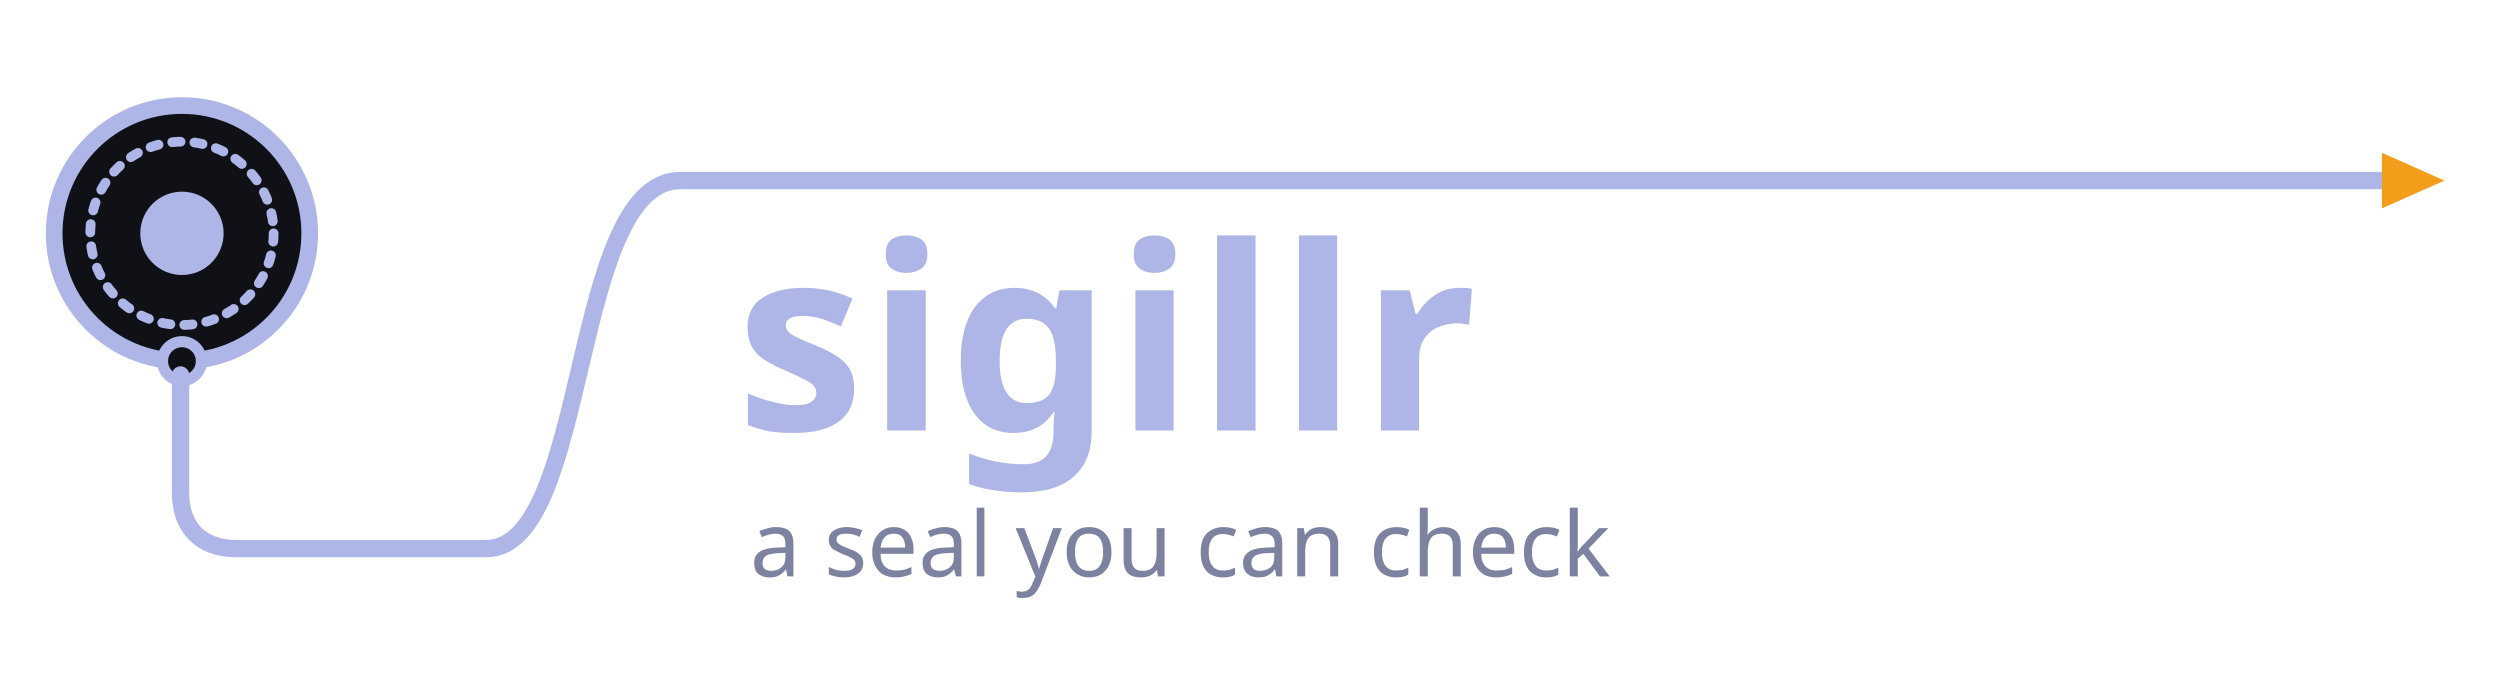
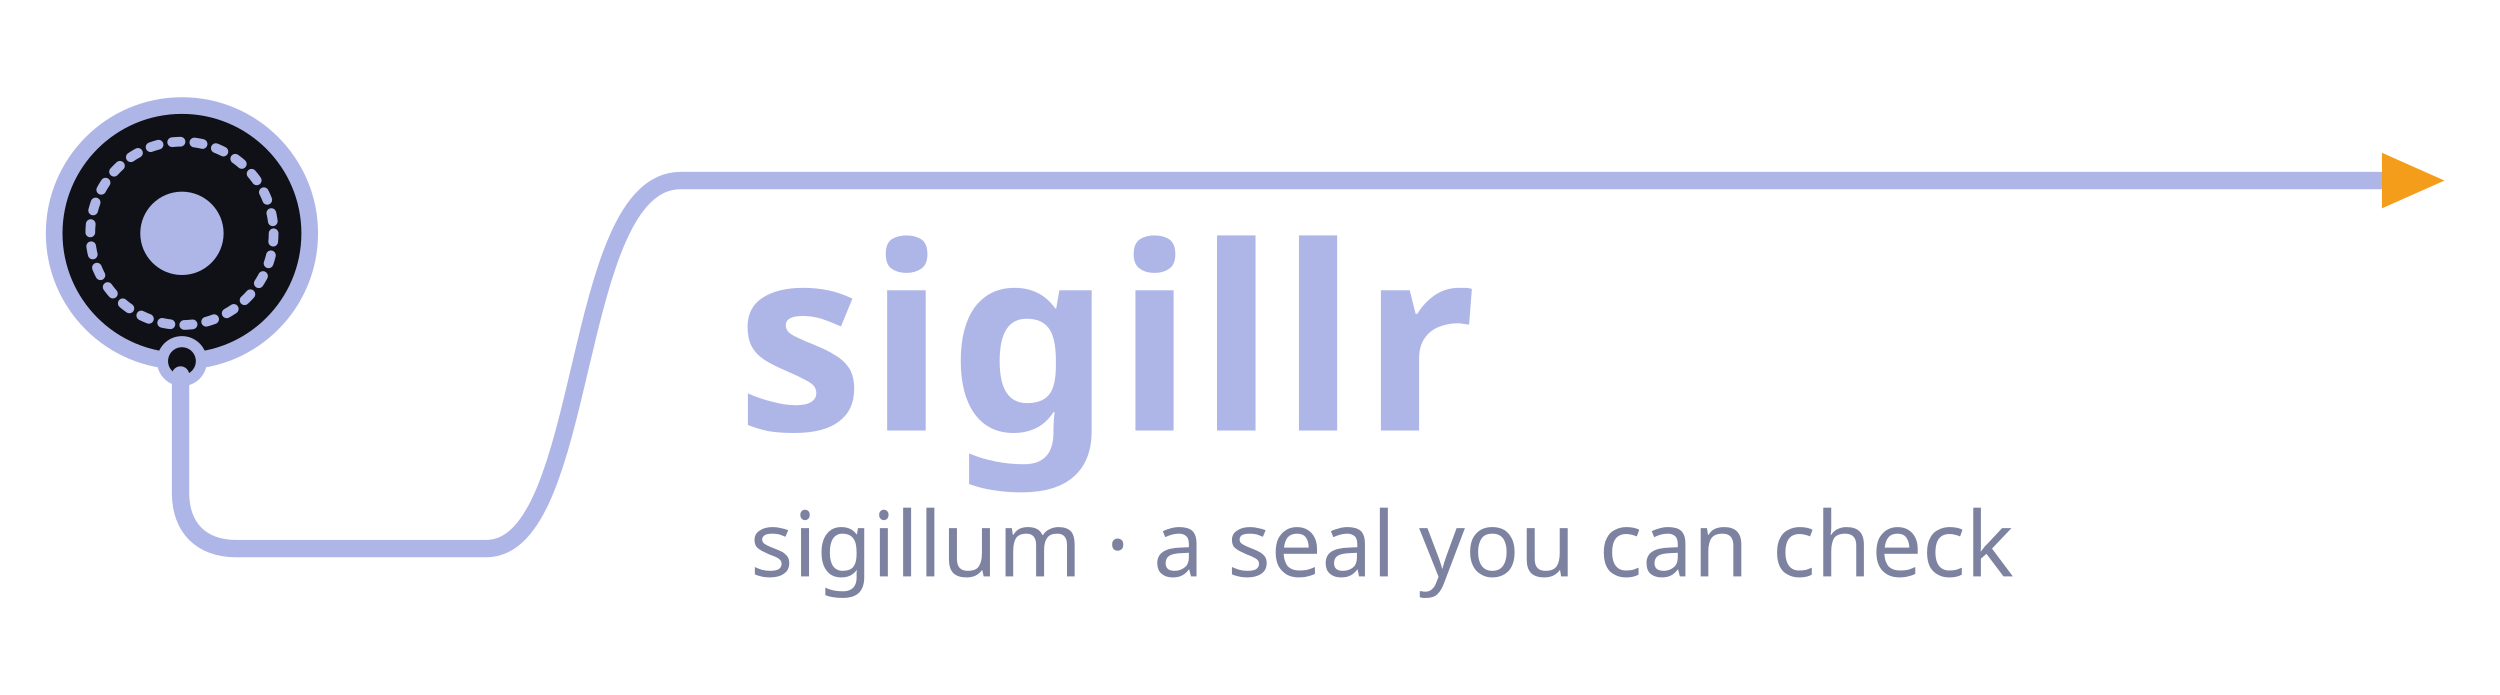
- <svg xmlns="http://www.w3.org/2000/svg" viewBox="0 0 720 200" width="720" height="200" role="img" aria-label="sigillr logo">
+ <svg xmlns="http://www.w3.org/2000/svg" viewBox="0 0 720 200" width="720" height="200" role="img" aria-label="sigillr logo: sigillum, a seal you can check">
  <g transform="translate(-2,16) scale(0.8)">
    <circle cx="68" cy="64" r="46" fill="#0F1117" stroke="#AEB6E8" stroke-width="6" />
    <circle cx="68" cy="64" r="33" fill="none" stroke="#AEB6E8" stroke-width="3.5" stroke-dasharray="3 5" stroke-linecap="round" />
    <circle cx="68" cy="64" r="15" fill="#AEB6E8" />
    <circle cx="68" cy="110" r="7" fill="#0F1117" stroke="#AEB6E8" stroke-width="4" />
  </g>
  <path d="M52 108 V142 C52 152 58 158 68 158 H140 C170 158 164 52 196 52 H686" fill="none" stroke="#AEB6E8" stroke-width="5" stroke-linecap="round" />
  <path d="M686 44 L704 52 L686 60 Z" fill="#F49D1A" />
  <path d="M246 112Q246 118.2 241.6 121.4Q237.3 124.7 228.7 124.7Q224.5 124.7 221.5 124.2Q218.4 123.6 215.4 122.4V113.3Q218.7 114.8 222.4 115.7Q226.2 116.7 229.1 116.7Q232.3 116.7 233.7 115.7Q235.1 114.8 235.1 113.2Q235.1 112.2 234.5 111.3Q234 110.5 232.1 109.5Q230.3 108.5 226.4 106.8Q222.6 105.2 220.1 103.6Q217.7 102 216.5 99.8Q215.3 97.5 215.3 94.1Q215.3 88.5 219.7 85.7Q224.1 82.9 231.3 82.9Q235.1 82.9 238.5 83.6Q241.9 84.3 245.5 86L242.2 94Q239.2 92.7 236.6 91.8Q233.9 91 231.2 91Q226.3 91 226.3 93.7Q226.3 94.6 226.9 95.4Q227.5 96.2 229.4 97.1Q231.2 98 234.7 99.4Q238.2 100.8 240.7 102.4Q243.2 103.9 244.6 106.1Q246 108.4 246 112ZM261.1 67.8Q263.5 67.8 265.3 68.9Q267.1 70.1 267.1 73.2Q267.1 76.2 265.3 77.4Q263.5 78.6 261.1 78.6Q258.6 78.6 256.8 77.4Q255.1 76.2 255.1 73.2Q255.1 70.1 256.8 68.9Q258.6 67.8 261.1 67.8ZM266.6 83.6V124H255.5V83.6ZM292.2 82.9Q299.7 82.9 303.9 88.8H304.2L305.1 83.6H314.4V124.1Q314.4 132.7 309.3 137.2Q304.2 141.8 294.2 141.8Q289.9 141.8 286.3 141.2Q282.6 140.7 279.1 139.4V130.6Q286.6 133.7 294.9 133.7Q303.4 133.7 303.4 124.5V123.7Q303.4 122.4 303.5 121.1Q303.6 119.8 303.7 118.7H303.4Q301.3 121.9 298.4 123.3Q295.5 124.7 291.9 124.7Q284.7 124.7 280.7 119.2Q276.7 113.7 276.7 103.9Q276.7 94 280.8 88.4Q285 82.9 292.2 82.9ZM295.7 91.8Q287.9 91.8 287.9 104Q287.9 116.1 295.8 116.1Q300.1 116.1 302.1 113.7Q304.1 111.3 304.1 105.3V103.9Q304.1 97.4 302.1 94.6Q300.1 91.8 295.7 91.8ZM332.5 67.8Q335 67.8 336.7 68.9Q338.5 70.1 338.5 73.2Q338.5 76.2 336.7 77.4Q335 78.6 332.5 78.6Q330 78.6 328.3 77.4Q326.5 76.2 326.5 73.2Q326.5 70.1 328.3 68.9Q330 67.8 332.5 67.8ZM338 83.6V124H327V83.6ZM361.6 124H350.5V67.8H361.6ZM385.1 124H374.1V67.8H385.1ZM420.2 82.9Q421.1 82.9 422.2 82.9Q423.3 83 423.9 83.2L423.1 93.5Q422.6 93.4 421.6 93.3Q420.6 93.1 419.9 93.1Q417.1 93.1 414.5 94.1Q411.9 95.1 410.3 97.4Q408.7 99.6 408.7 103.4V124H397.7V83.6H406L407.7 90.4H408.2Q410 87.3 413.1 85.1Q416.2 82.9 420.2 82.9Z" fill="#AEB6E8" />
-   <path d="M223.5 151.8Q226 151.8 227.3 152.9Q228.5 154.1 228.5 156.5V166H226.8L226.4 164H226.3Q225.4 165.2 224.4 165.7Q223.4 166.3 221.6 166.3Q219.7 166.3 218.4 165.3Q217.2 164.3 217.2 162.1Q217.2 160 218.8 158.9Q220.5 157.8 223.9 157.7L226.2 157.6V156.8Q226.2 155 225.5 154.4Q224.7 153.7 223.4 153.7Q222.3 153.7 221.3 154Q220.3 154.3 219.4 154.7L218.7 153Q219.6 152.5 220.9 152.2Q222.1 151.8 223.5 151.8ZM224.2 159.3Q221.6 159.4 220.6 160.1Q219.6 160.8 219.6 162.2Q219.6 163.3 220.3 163.9Q221 164.4 222.1 164.4Q223.9 164.4 225 163.4Q226.2 162.5 226.2 160.4V159.2ZM248.6 162.2Q248.6 164.2 247.1 165.2Q245.6 166.3 243.1 166.3Q241.6 166.3 240.6 166Q239.5 165.8 238.7 165.4V163.3Q239.5 163.7 240.7 164.1Q241.9 164.4 243.1 164.4Q244.9 164.4 245.6 163.9Q246.4 163.3 246.4 162.4Q246.4 161.8 246.1 161.4Q245.8 161 245.1 160.6Q244.4 160.2 243 159.7Q241.6 159.1 240.7 158.6Q239.7 158.1 239.2 157.4Q238.7 156.6 238.7 155.5Q238.7 153.7 240.1 152.8Q241.6 151.8 243.9 151.8Q245.2 151.8 246.3 152.1Q247.4 152.3 248.3 152.7L247.6 154.6Q246.7 154.2 245.7 153.9Q244.8 153.7 243.7 153.7Q242.3 153.7 241.6 154.1Q240.9 154.6 240.9 155.4Q240.9 155.9 241.2 156.3Q241.5 156.7 242.3 157.1Q243.1 157.5 244.4 158Q245.8 158.5 246.7 159Q247.6 159.6 248.1 160.3Q248.6 161 248.6 162.2ZM257.4 151.8Q259.2 151.8 260.5 152.6Q261.8 153.4 262.4 154.8Q263.1 156.2 263.1 158.1V159.5H253.6Q253.6 161.8 254.8 163.1Q256 164.3 258 164.3Q259.4 164.3 260.4 164.1Q261.4 163.8 262.5 163.3V165.3Q261.4 165.8 260.4 166Q259.4 166.3 257.9 166.3Q256 166.3 254.4 165.5Q252.9 164.6 252.1 163Q251.2 161.4 251.2 159.1Q251.2 156.8 252 155.2Q252.8 153.6 254.2 152.7Q255.5 151.8 257.4 151.8ZM257.4 153.7Q255.7 153.7 254.8 154.7Q253.8 155.8 253.6 157.7H260.7Q260.7 155.9 259.9 154.8Q259.1 153.7 257.4 153.7ZM272 151.8Q274.5 151.8 275.7 152.9Q276.9 154.1 276.9 156.5V166H275.3L274.8 164H274.7Q273.8 165.2 272.8 165.7Q271.8 166.3 270.1 166.3Q268.2 166.3 266.9 165.3Q265.7 164.3 265.7 162.1Q265.7 160 267.3 158.9Q268.9 157.8 272.3 157.7L274.7 157.6V156.8Q274.7 155 274 154.4Q273.2 153.7 271.8 153.7Q270.7 153.7 269.7 154Q268.8 154.3 267.9 154.7L267.2 153Q268.1 152.5 269.4 152.2Q270.6 151.8 272 151.8ZM272.6 159.3Q270 159.4 269 160.1Q268 160.8 268 162.2Q268 163.3 268.7 163.9Q269.5 164.4 270.6 164.4Q272.3 164.4 273.5 163.4Q274.7 162.5 274.7 160.4V159.2ZM283.5 166H281.3V146.2H283.5ZM292.5 152.1H295L298 160Q298.4 161 298.7 162Q299 162.9 299.2 163.8H299.3Q299.4 163.1 299.8 162.1Q300.1 161 300.5 160L303.3 152.1H305.8L299.8 167.9Q299 169.9 297.9 171.1Q296.7 172.2 294.7 172.2Q294.1 172.2 293.6 172.2Q293.1 172.1 292.8 172V170.2Q293.1 170.3 293.5 170.3Q293.9 170.4 294.3 170.4Q295.5 170.4 296.3 169.7Q297 169 297.4 167.9L298.2 166.1ZM320.1 159Q320.1 162.5 318.3 164.4Q316.6 166.3 313.6 166.3Q311.8 166.3 310.3 165.4Q308.9 164.6 308 162.9Q307.2 161.3 307.2 159Q307.2 155.5 309 153.7Q310.7 151.8 313.7 151.8Q315.6 151.8 317 152.6Q318.5 153.5 319.3 155.1Q320.1 156.7 320.1 159ZM309.6 159Q309.6 161.5 310.5 162.9Q311.5 164.4 313.7 164.4Q315.8 164.4 316.8 162.9Q317.7 161.5 317.7 159Q317.7 156.5 316.8 155.1Q315.8 153.7 313.6 153.7Q311.5 153.7 310.5 155.1Q309.6 156.5 309.6 159ZM335.4 152.1V166H333.5L333.2 164.2H333.1Q332.4 165.2 331.2 165.8Q330 166.3 328.6 166.3Q326.1 166.3 324.8 165.1Q323.6 163.8 323.6 161.2V152.1H325.9V161Q325.9 164.4 329 164.4Q331.3 164.4 332.2 163.1Q333.1 161.8 333.1 159.3V152.1ZM352.1 166.3Q350.3 166.3 348.8 165.5Q347.4 164.8 346.6 163.2Q345.8 161.6 345.8 159.1Q345.8 156.5 346.6 154.9Q347.5 153.3 349 152.6Q350.4 151.8 352.3 151.8Q353.4 151.8 354.3 152Q355.3 152.2 356 152.6L355.3 154.5Q354.6 154.2 353.8 154Q353 153.8 352.2 153.8Q348.1 153.8 348.1 159.1Q348.1 161.6 349.1 162.9Q350.1 164.3 352.1 164.3Q353.3 164.3 354.1 164.1Q355 163.8 355.7 163.5V165.5Q355 165.9 354.2 166.1Q353.3 166.3 352.1 166.3ZM364.3 151.8Q366.9 151.8 368.1 152.9Q369.3 154.1 369.3 156.5V166H367.6L367.2 164H367.1Q366.2 165.2 365.2 165.7Q364.2 166.3 362.4 166.3Q360.5 166.3 359.3 165.3Q358 164.3 358 162.1Q358 160 359.7 158.9Q361.3 157.8 364.7 157.7L367.1 157.6V156.8Q367.1 155 366.3 154.4Q365.6 153.7 364.2 153.7Q363.1 153.7 362.1 154Q361.1 154.3 360.2 154.7L359.5 153Q360.5 152.5 361.7 152.2Q363 151.8 364.3 151.8ZM365 159.3Q362.4 159.4 361.4 160.1Q360.4 160.8 360.4 162.2Q360.4 163.3 361.1 163.9Q361.8 164.4 362.9 164.4Q364.7 164.4 365.9 163.4Q367 162.5 367 160.4V159.2ZM380.3 151.8Q382.8 151.8 384.1 153Q385.4 154.2 385.4 156.9V166H383.1V157.1Q383.1 153.7 380 153.7Q377.7 153.7 376.8 155Q375.9 156.3 375.9 158.8V166H373.6V152.1H375.5L375.8 154H375.9Q376.6 152.9 377.8 152.3Q379 151.8 380.3 151.8ZM402 166.3Q400.2 166.3 398.7 165.5Q397.3 164.8 396.5 163.2Q395.7 161.6 395.7 159.1Q395.7 156.5 396.5 154.9Q397.4 153.3 398.8 152.6Q400.3 151.8 402.2 151.8Q403.3 151.8 404.2 152Q405.2 152.2 405.9 152.6L405.2 154.5Q404.5 154.2 403.7 154Q402.9 153.8 402.1 153.8Q398 153.8 398 159.1Q398 161.6 399 162.9Q400 164.3 402 164.3Q403.1 164.3 404 164.1Q404.9 163.8 405.6 163.5V165.5Q404.9 165.9 404.1 166.1Q403.2 166.3 402 166.3ZM411.2 152Q411.2 153.1 411.1 154H411.2Q411.9 152.9 413.1 152.4Q414.2 151.8 415.6 151.8Q418.1 151.8 419.4 153Q420.7 154.2 420.7 156.9V166H418.4V157.1Q418.4 153.7 415.3 153.7Q413 153.7 412.1 155Q411.2 156.4 411.2 158.8V166H408.9V146.2H411.2ZM430.4 151.8Q432.2 151.8 433.5 152.6Q434.7 153.4 435.4 154.8Q436.1 156.2 436.1 158.1V159.5H426.6Q426.6 161.8 427.8 163.1Q428.9 164.3 431 164.3Q432.3 164.3 433.4 164.1Q434.4 163.8 435.5 163.3V165.3Q434.4 165.8 433.4 166Q432.3 166.3 430.9 166.3Q428.9 166.3 427.4 165.5Q425.9 164.6 425.1 163Q424.2 161.4 424.2 159.1Q424.2 156.8 425 155.2Q425.7 153.6 427.1 152.7Q428.5 151.8 430.4 151.8ZM430.3 153.7Q428.7 153.7 427.8 154.7Q426.8 155.8 426.6 157.7H433.7Q433.7 155.9 432.9 154.8Q432.1 153.7 430.3 153.7ZM445.2 166.3Q443.4 166.3 442 165.5Q440.5 164.8 439.7 163.2Q438.9 161.6 438.9 159.1Q438.9 156.5 439.7 154.9Q440.6 153.3 442.1 152.6Q443.5 151.8 445.4 151.8Q446.5 151.8 447.5 152Q448.4 152.2 449.1 152.6L448.4 154.5Q447.7 154.2 446.9 154Q446.1 153.8 445.3 153.8Q441.2 153.8 441.2 159.1Q441.2 161.6 442.2 162.9Q443.2 164.3 445.2 164.3Q446.4 164.3 447.2 164.1Q448.1 163.8 448.8 163.5V165.5Q448.1 165.9 447.3 166.1Q446.4 166.3 445.2 166.3ZM454.4 156.6Q454.4 157 454.4 157.7Q454.3 158.3 454.3 158.8H454.4Q454.6 158.6 454.9 158.2Q455.2 157.8 455.5 157.4Q455.8 157 456.1 156.8L460.5 152.1H463.2L457.5 158L463.6 166H460.8L456 159.5L454.4 160.9V166H452.1V146.2H454.4Z" fill="#7C82A0" />
+   <path d="M227.3 162.2Q227.3 164.2 225.8 165.2Q224.3 166.3 221.7 166.3Q220.3 166.3 219.2 166Q218.2 165.8 217.4 165.4V163.3Q218.2 163.7 219.4 164.1Q220.6 164.4 221.8 164.4Q223.5 164.4 224.3 163.9Q225.1 163.3 225.1 162.4Q225.1 161.8 224.8 161.4Q224.5 161 223.8 160.6Q223 160.2 221.6 159.7Q220.3 159.1 219.3 158.6Q218.4 158.1 217.8 157.4Q217.3 156.6 217.3 155.5Q217.3 153.7 218.8 152.8Q220.2 151.8 222.6 151.8Q223.8 151.8 224.9 152.1Q226 152.3 227 152.7L226.2 154.6Q225.3 154.2 224.4 153.9Q223.4 153.7 222.4 153.7Q221 153.7 220.3 154.1Q219.5 154.6 219.5 155.4Q219.5 155.9 219.8 156.3Q220.2 156.7 221 157.1Q221.8 157.5 223.1 158Q224.4 158.5 225.4 159Q226.3 159.6 226.8 160.3Q227.3 161 227.3 162.2ZM231.8 146.8Q232.4 146.8 232.8 147.2Q233.2 147.5 233.2 148.3Q233.2 149 232.8 149.4Q232.4 149.8 231.8 149.8Q231.3 149.8 230.9 149.4Q230.5 149 230.5 148.3Q230.5 147.5 230.9 147.2Q231.3 146.8 231.8 146.8ZM233 152.1V166H230.7V152.1ZM242.3 151.8Q243.7 151.8 244.8 152.3Q245.9 152.8 246.7 153.9H246.8L247.1 152.1H248.9V166.2Q248.9 169.2 247.4 170.7Q245.9 172.2 242.7 172.2Q239.6 172.2 237.7 171.4V169.2Q239.7 170.3 242.8 170.3Q244.6 170.3 245.7 169.3Q246.7 168.2 246.7 166.4V165.9Q246.7 165.6 246.7 165Q246.7 164.4 246.8 164.2H246.7Q245.2 166.3 242.3 166.3Q239.6 166.3 238.1 164.4Q236.6 162.5 236.6 159.1Q236.6 155.7 238.1 153.8Q239.6 151.8 242.3 151.8ZM242.6 153.7Q240.9 153.7 239.9 155.1Q239 156.5 239 159.1Q239 161.7 239.9 163Q240.9 164.4 242.7 164.4Q244.8 164.4 245.7 163.3Q246.7 162.1 246.7 159.6V159.1Q246.7 156.2 245.7 155Q244.7 153.7 242.6 153.7ZM254.5 146.8Q255.1 146.8 255.5 147.2Q255.9 147.5 255.9 148.3Q255.9 149 255.5 149.4Q255.1 149.8 254.5 149.8Q254 149.8 253.6 149.4Q253.2 149 253.2 148.3Q253.2 147.5 253.6 147.2Q254 146.8 254.5 146.8ZM255.7 152.1V166H253.4V152.1ZM262.4 166H260.1V146.2H262.4ZM269.1 166H266.8V146.2H269.1ZM285.1 152.1V166H283.3L282.9 164.2H282.8Q282.1 165.2 280.9 165.8Q279.8 166.3 278.4 166.3Q275.9 166.3 274.6 165.1Q273.3 163.8 273.3 161.2V152.1H275.6V161Q275.6 164.4 278.7 164.4Q281.1 164.4 281.9 163.1Q282.8 161.8 282.8 159.3V152.1ZM304.8 151.8Q307.2 151.8 308.4 153Q309.5 154.2 309.5 156.9V166H307.3V157Q307.3 153.7 304.5 153.7Q302.4 153.7 301.6 154.9Q300.7 156.1 300.7 158.3V166H298.4V157Q298.4 153.7 295.6 153.7Q293.5 153.7 292.6 155Q291.8 156.3 291.8 158.8V166H289.6V152.1H291.4L291.7 154H291.9Q292.5 152.9 293.6 152.3Q294.7 151.8 296 151.8Q299.3 151.8 300.2 154.1H300.4Q301.1 152.9 302.3 152.4Q303.5 151.8 304.8 151.8ZM320.3 156.8Q320.3 155.9 320.8 155.5Q321.2 155.1 321.9 155.1Q322.5 155.1 323 155.5Q323.5 155.9 323.5 156.8Q323.5 157.8 323 158.2Q322.5 158.6 321.9 158.6Q321.2 158.6 320.8 158.2Q320.3 157.8 320.3 156.8ZM339.6 151.8Q342.2 151.8 343.4 152.9Q344.6 154.1 344.6 156.5V166H343L342.5 164H342.4Q341.5 165.2 340.5 165.7Q339.5 166.3 337.7 166.3Q335.8 166.3 334.6 165.3Q333.3 164.3 333.3 162.1Q333.3 160 335 158.9Q336.6 157.8 340 157.7L342.4 157.6V156.8Q342.4 155 341.6 154.4Q340.9 153.7 339.5 153.7Q338.4 153.7 337.4 154Q336.4 154.3 335.6 154.7L334.9 153Q335.8 152.5 337 152.2Q338.3 151.8 339.6 151.8ZM340.3 159.3Q337.7 159.4 336.7 160.1Q335.7 160.8 335.7 162.2Q335.7 163.3 336.4 163.9Q337.1 164.4 338.3 164.4Q340 164.4 341.2 163.4Q342.4 162.5 342.4 160.4V159.2ZM364.8 162.2Q364.8 164.2 363.3 165.2Q361.8 166.3 359.2 166.3Q357.8 166.3 356.7 166Q355.6 165.8 354.8 165.4V163.3Q355.7 163.7 356.9 164.1Q358 164.4 359.3 164.4Q361 164.4 361.8 163.9Q362.6 163.3 362.6 162.4Q362.6 161.8 362.3 161.4Q362 161 361.2 160.6Q360.5 160.2 359.1 159.7Q357.8 159.1 356.8 158.6Q355.9 158.1 355.3 157.4Q354.8 156.6 354.8 155.5Q354.8 153.7 356.3 152.8Q357.7 151.8 360 151.8Q361.3 151.8 362.4 152.1Q363.5 152.3 364.5 152.7L363.7 154.6Q362.8 154.2 361.9 153.9Q360.9 153.7 359.9 153.7Q358.5 153.7 357.7 154.1Q357 154.6 357 155.4Q357 155.9 357.3 156.3Q357.7 156.7 358.5 157.1Q359.3 157.5 360.6 158Q361.9 158.5 362.8 159Q363.8 159.6 364.3 160.3Q364.8 161 364.8 162.2ZM373.5 151.8Q375.3 151.8 376.6 152.6Q377.9 153.4 378.6 154.8Q379.3 156.2 379.3 158.1V159.5H369.7Q369.8 161.8 370.9 163.1Q372.1 164.3 374.2 164.3Q375.5 164.3 376.5 164.1Q377.6 163.8 378.7 163.3V165.3Q377.6 165.8 376.6 166Q375.5 166.3 374.1 166.3Q372.1 166.3 370.6 165.5Q369.1 164.6 368.2 163Q367.4 161.4 367.4 159.1Q367.4 156.8 368.1 155.2Q368.9 153.6 370.3 152.7Q371.7 151.8 373.5 151.8ZM373.5 153.7Q371.9 153.7 370.9 154.7Q370 155.8 369.8 157.7H376.9Q376.9 155.9 376.1 154.8Q375.3 153.7 373.5 153.7ZM388.1 151.8Q390.6 151.8 391.9 152.9Q393.1 154.1 393.1 156.5V166H391.4L391 164H390.9Q390 165.2 389 165.7Q388 166.3 386.2 166.3Q384.3 166.3 383.1 165.3Q381.8 164.3 381.8 162.1Q381.8 160 383.4 158.9Q385.1 157.8 388.5 157.7L390.9 157.6V156.8Q390.9 155 390.1 154.4Q389.3 153.7 388 153.7Q386.9 153.7 385.9 154Q384.9 154.3 384 154.7L383.3 153Q384.2 152.5 385.5 152.2Q386.7 151.8 388.1 151.8ZM388.8 159.3Q386.2 159.4 385.2 160.1Q384.2 160.8 384.2 162.2Q384.2 163.3 384.9 163.9Q385.6 164.4 386.7 164.4Q388.5 164.4 389.7 163.4Q390.8 162.5 390.8 160.4V159.2ZM399.7 166H397.4V146.2H399.7ZM408.7 152.1H411.1L414.1 160Q414.5 161 414.8 162Q415.2 162.9 415.3 163.8H415.4Q415.6 163.1 415.9 162.1Q416.3 161 416.6 160L419.5 152.1H421.9L415.9 167.9Q415.2 169.9 414 171.1Q412.9 172.2 410.8 172.2Q410.2 172.2 409.8 172.2Q409.3 172.1 408.9 172V170.2Q409.2 170.3 409.6 170.3Q410 170.4 410.5 170.4Q411.7 170.4 412.4 169.7Q413.2 169 413.6 167.9L414.3 166.1ZM436.2 159Q436.2 162.5 434.5 164.4Q432.7 166.3 429.7 166.3Q427.9 166.3 426.5 165.4Q425 164.6 424.2 162.9Q423.4 161.3 423.4 159Q423.4 155.5 425.1 153.7Q426.8 151.8 429.8 151.8Q431.7 151.8 433.2 152.6Q434.6 153.5 435.4 155.1Q436.2 156.7 436.2 159ZM425.7 159Q425.7 161.5 426.7 162.9Q427.7 164.4 429.8 164.4Q431.9 164.4 432.9 162.9Q433.9 161.5 433.9 159Q433.9 156.5 432.9 155.1Q431.9 153.7 429.8 153.7Q427.6 153.7 426.7 155.1Q425.7 156.5 425.7 159ZM451.5 152.1V166H449.6L449.3 164.2H449.2Q448.5 165.2 447.3 165.8Q446.1 166.3 444.8 166.3Q442.3 166.3 441 165.1Q439.7 163.8 439.7 161.2V152.1H442V161Q442 164.4 445.1 164.4Q447.4 164.4 448.3 163.1Q449.2 161.8 449.2 159.3V152.1ZM468.3 166.3Q466.4 166.3 465 165.5Q463.5 164.8 462.7 163.2Q461.9 161.6 461.9 159.1Q461.9 156.5 462.8 154.9Q463.6 153.3 465.1 152.6Q466.6 151.8 468.4 151.8Q469.5 151.8 470.5 152Q471.5 152.2 472.1 152.6L471.4 154.5Q470.8 154.2 469.9 154Q469.1 153.8 468.4 153.8Q464.3 153.8 464.3 159.1Q464.3 161.6 465.3 162.9Q466.3 164.3 468.3 164.3Q469.4 164.3 470.3 164.1Q471.1 163.8 471.9 163.5V165.5Q471.2 165.9 470.3 166.1Q469.5 166.3 468.3 166.3ZM480.4 151.8Q483 151.8 484.2 152.9Q485.4 154.1 485.4 156.5V166H483.8L483.3 164H483.2Q482.3 165.2 481.3 165.7Q480.3 166.3 478.5 166.3Q476.7 166.3 475.4 165.3Q474.2 164.3 474.2 162.1Q474.2 160 475.8 158.9Q477.4 157.8 480.8 157.7L483.2 157.6V156.8Q483.2 155 482.4 154.4Q481.7 153.7 480.3 153.7Q479.2 153.7 478.2 154Q477.2 154.3 476.4 154.7L475.7 153Q476.6 152.5 477.8 152.2Q479.1 151.8 480.4 151.8ZM481.1 159.3Q478.5 159.4 477.5 160.1Q476.5 160.8 476.5 162.2Q476.5 163.3 477.2 163.9Q478 164.4 479.1 164.4Q480.8 164.4 482 163.4Q483.2 162.5 483.2 160.4V159.2ZM496.5 151.8Q499 151.8 500.2 153Q501.5 154.2 501.5 156.9V166H499.2V157.1Q499.2 153.7 496.1 153.7Q493.8 153.7 492.9 155Q492 156.3 492 158.8V166H489.8V152.1H491.6L491.9 154H492.1Q492.7 152.9 493.9 152.3Q495.1 151.8 496.5 151.8ZM518.2 166.3Q516.3 166.3 514.9 165.5Q513.4 164.8 512.6 163.2Q511.8 161.6 511.8 159.1Q511.8 156.5 512.7 154.9Q513.5 153.3 515 152.6Q516.5 151.8 518.3 151.8Q519.4 151.8 520.4 152Q521.4 152.2 522 152.6L521.3 154.5Q520.7 154.2 519.8 154Q519 153.8 518.3 153.8Q514.2 153.8 514.2 159.1Q514.2 161.6 515.2 162.9Q516.2 164.3 518.1 164.3Q519.3 164.3 520.2 164.1Q521 163.8 521.8 163.5V165.5Q521.1 165.9 520.2 166.1Q519.4 166.3 518.2 166.3ZM527.4 152Q527.4 153.1 527.2 154H527.4Q528.1 152.9 529.2 152.4Q530.4 151.8 531.7 151.8Q534.3 151.8 535.5 153Q536.8 154.2 536.8 156.9V166H534.6V157.1Q534.6 153.7 531.4 153.7Q529.1 153.7 528.2 155Q527.4 156.4 527.4 158.8V166H525.1V146.2H527.4ZM546.5 151.8Q548.3 151.8 549.6 152.6Q550.9 153.4 551.6 154.8Q552.3 156.2 552.3 158.1V159.5H542.7Q542.8 161.8 543.9 163.1Q545.1 164.3 547.2 164.3Q548.5 164.3 549.5 164.1Q550.5 163.8 551.6 163.3V165.3Q550.6 165.8 549.5 166Q548.5 166.3 547.1 166.3Q545.1 166.3 543.6 165.5Q542 164.6 541.2 163Q540.4 161.4 540.4 159.1Q540.4 156.8 541.1 155.2Q541.9 153.6 543.3 152.7Q544.7 151.8 546.5 151.8ZM546.5 153.7Q544.8 153.7 543.9 154.7Q543 155.8 542.8 157.7H549.9Q549.8 155.9 549 154.8Q548.2 153.7 546.5 153.7ZM561.4 166.3Q559.5 166.3 558.1 165.5Q556.7 164.8 555.8 163.2Q555 161.6 555 159.1Q555 156.5 555.9 154.9Q556.7 153.3 558.2 152.6Q559.7 151.8 561.5 151.8Q562.6 151.8 563.6 152Q564.6 152.2 565.2 152.6L564.5 154.5Q563.9 154.2 563 154Q562.2 153.8 561.5 153.8Q557.4 153.8 557.4 159.1Q557.4 161.6 558.4 162.9Q559.4 164.3 561.4 164.3Q562.5 164.3 563.4 164.1Q564.2 163.8 565 163.5V165.5Q564.3 165.9 563.4 166.1Q562.6 166.3 561.4 166.3ZM570.5 156.6Q570.5 157 570.5 157.7Q570.5 158.3 570.4 158.8H570.5Q570.7 158.6 571 158.2Q571.3 157.8 571.6 157.4Q572 157 572.2 156.8L576.6 152.1H579.3L573.7 158L579.7 166H577L572.1 159.5L570.5 160.9V166H568.3V146.2H570.5Z" fill="#7C82A0" />
</svg>
